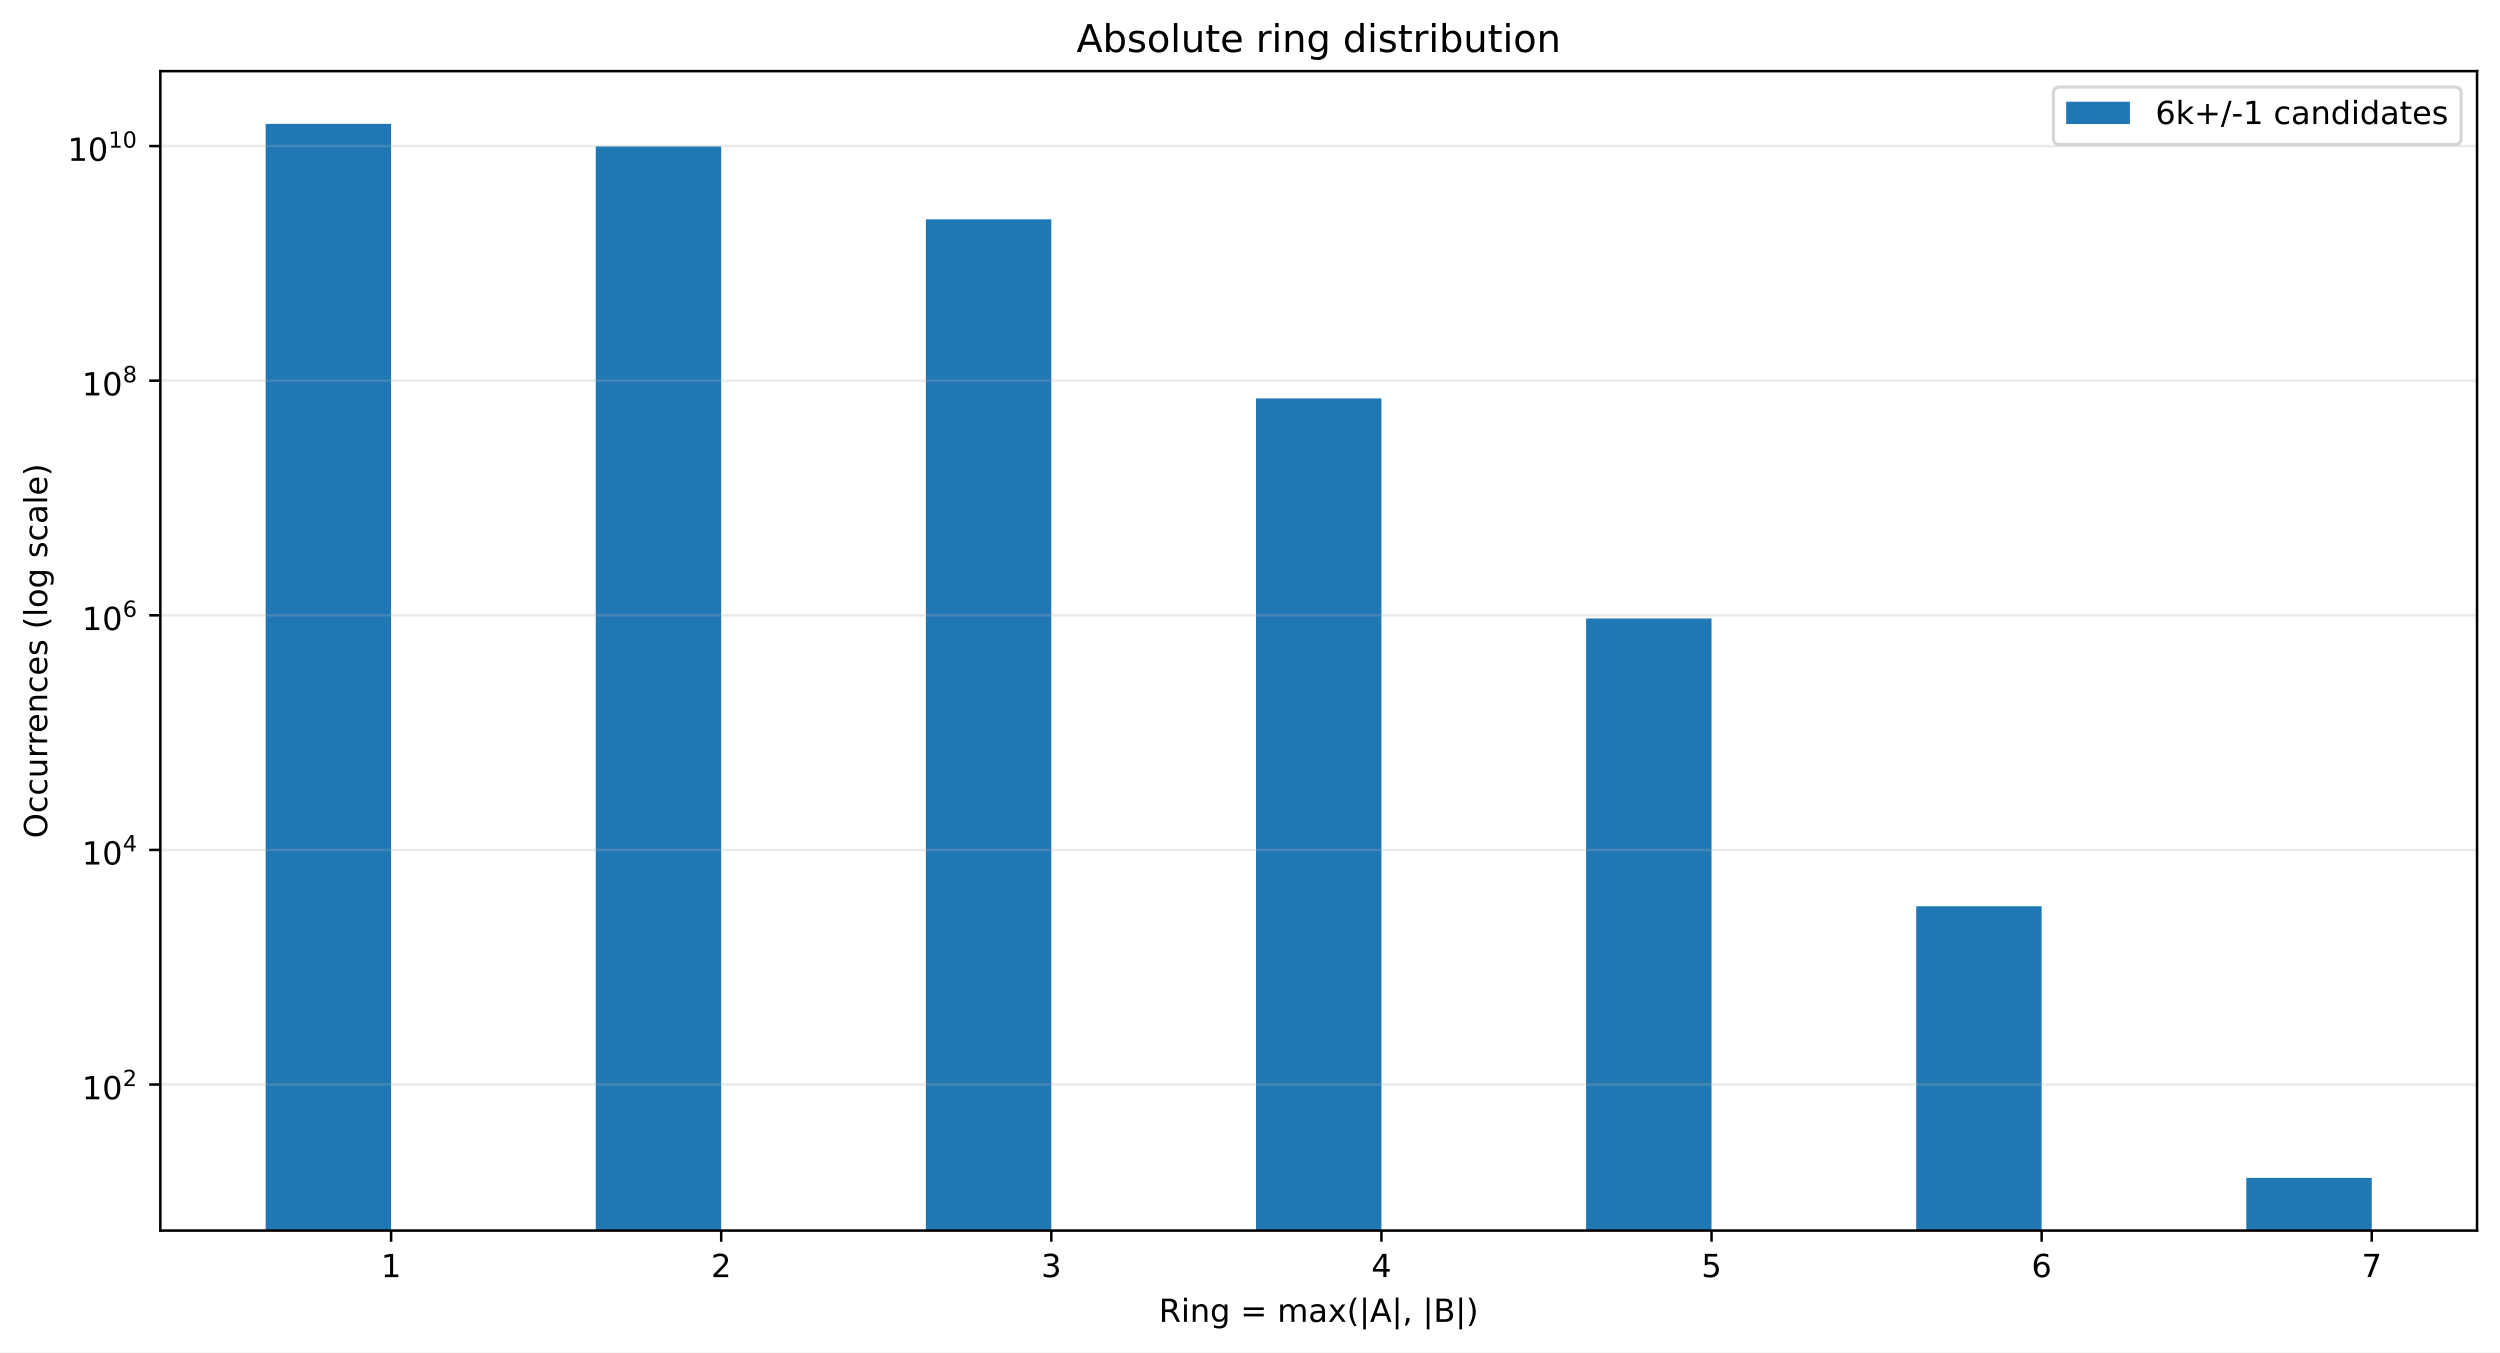
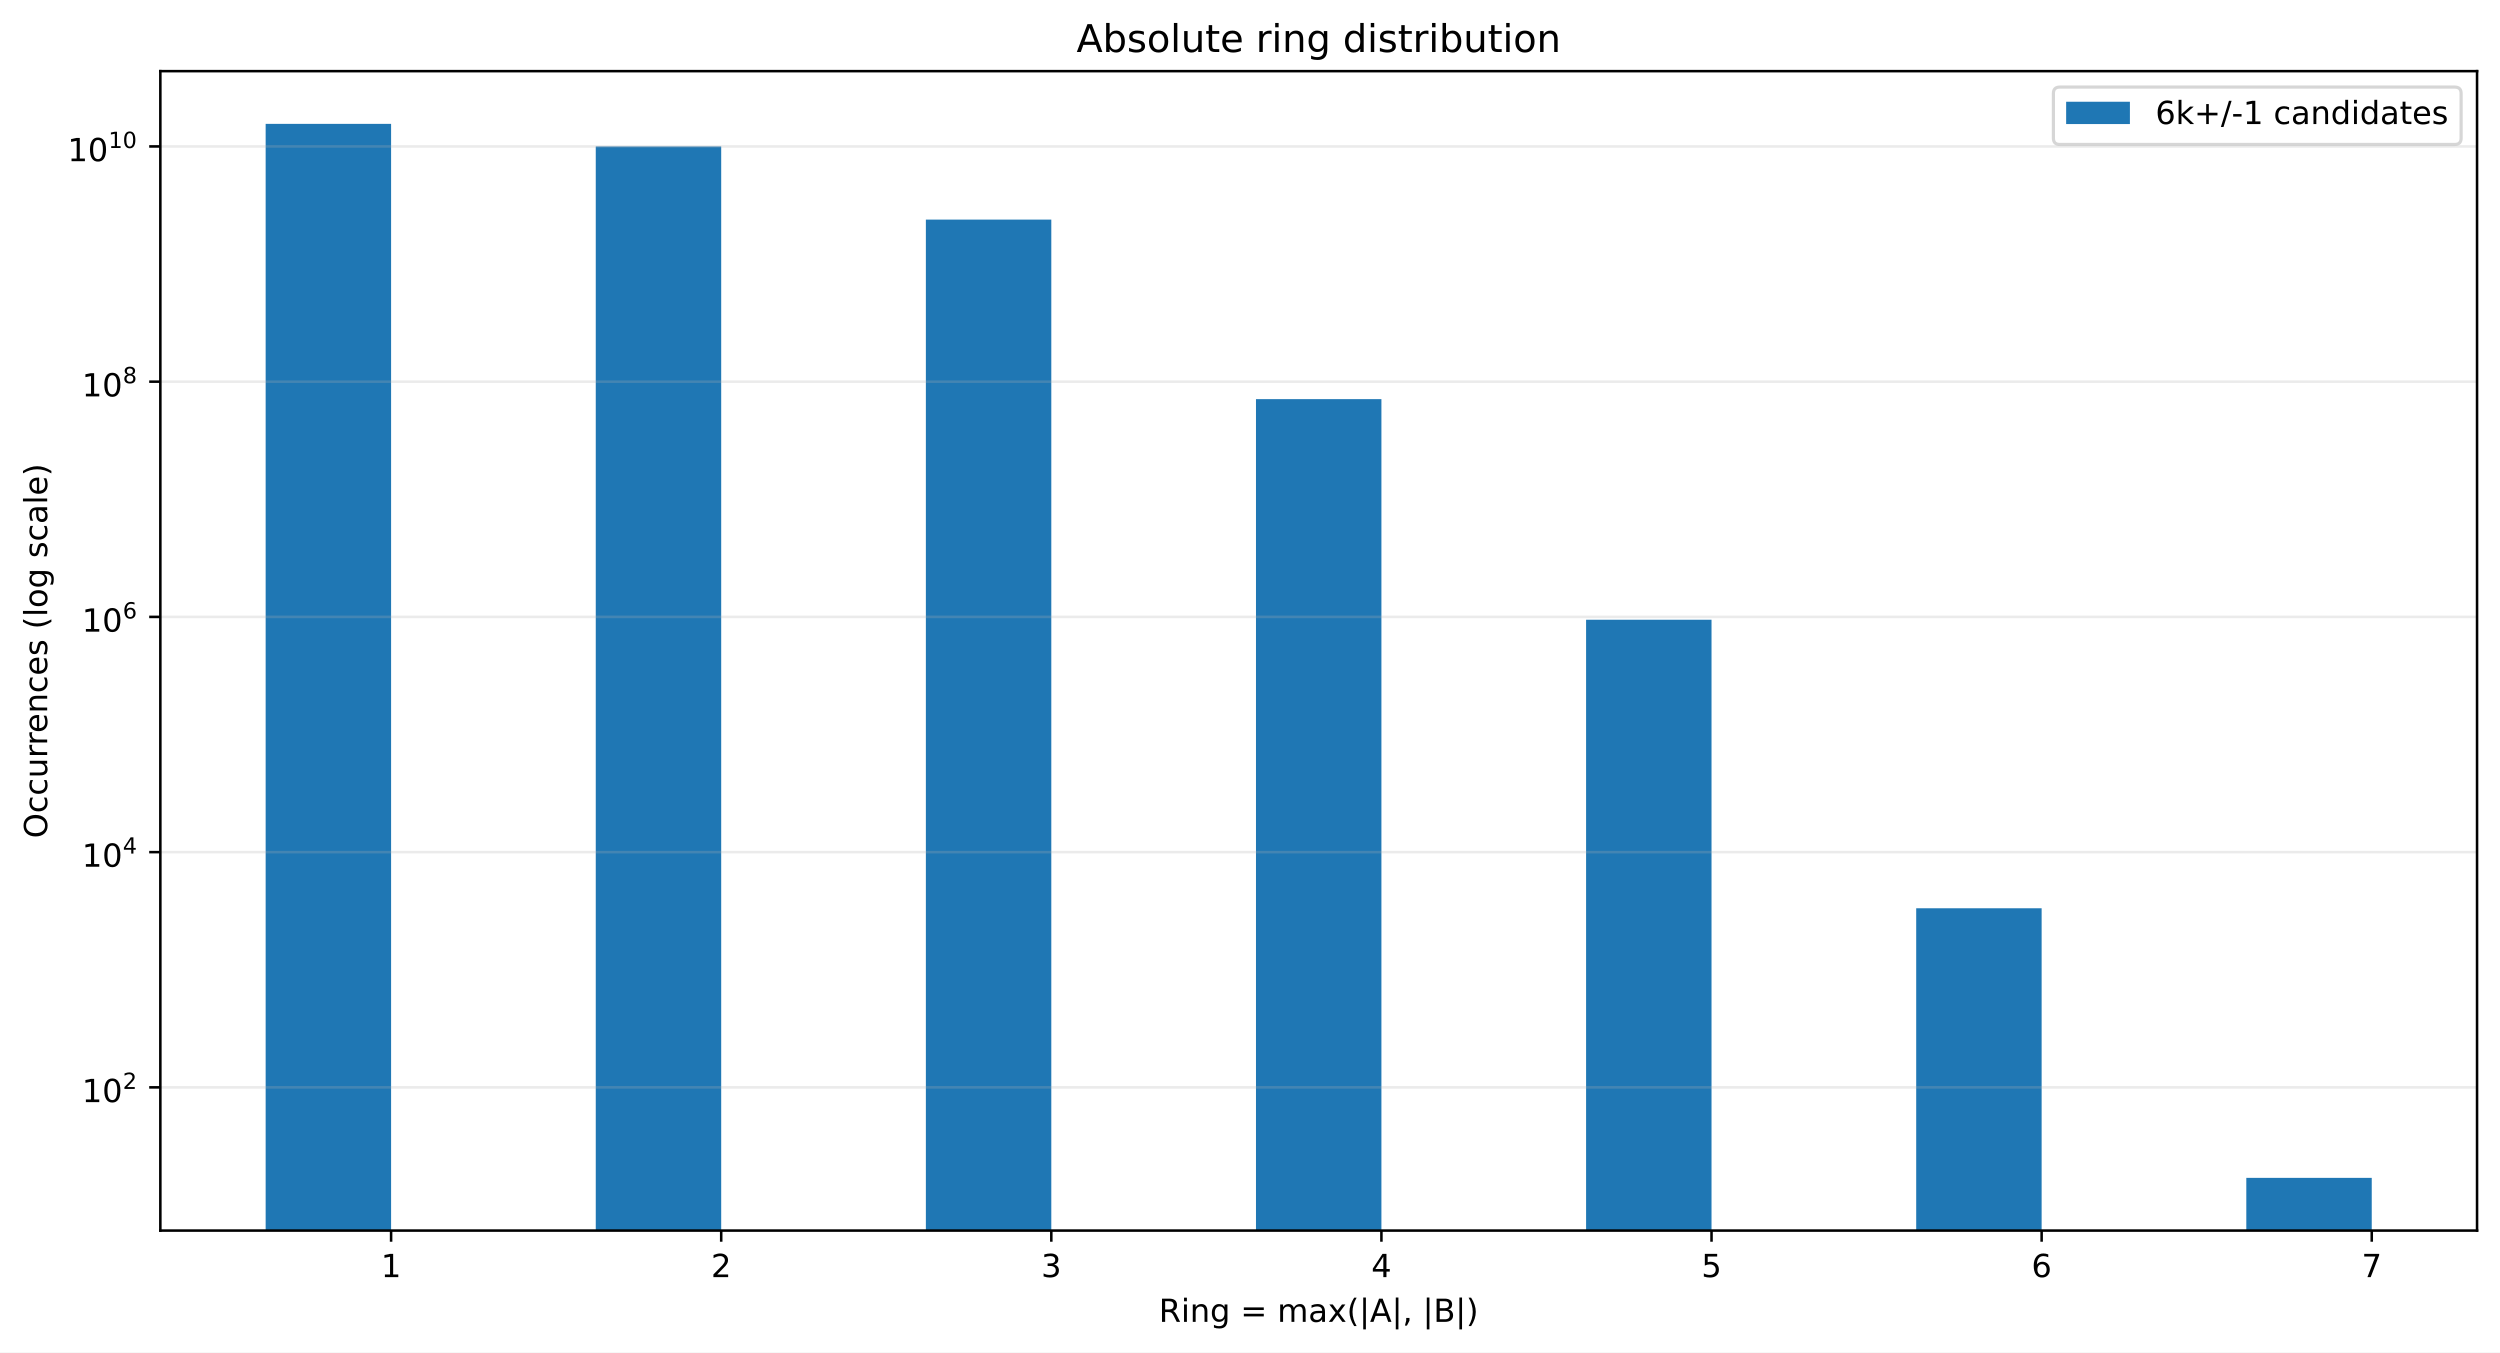
<svg xmlns="http://www.w3.org/2000/svg" xmlns:xlink="http://www.w3.org/1999/xlink" width="784.258pt" height="424.28pt" viewBox="0 0 784.258 424.28" version="1.1">
  <defs>
    <style type="text/css">*{stroke-linejoin: round; stroke-linecap: butt}</style>
  </defs>
  <g id="figure_1">
    <g id="patch_1">
      <path d="M 0 424.28  L 784.258 424.28  L 784.258 0  L 0 0  z " style="fill: #ffffff" />
    </g>
    <g id="axes_1">
      <g id="patch_2">
        <path d="M 50.301 386.036  L 777.058 386.036  L 777.058 22.318  L 50.301 22.318  z " style="fill: #ffffff" />
      </g>
      <g id="patch_3">
-         <path d="M 83.335 37212.472  L 122.687 37212.472  L 122.687 38.851  L 83.335 38.851  z " clip-path="url(#p59beeafed5)" style="fill: #1f77b4" />
+         <path d="M 83.335 37311.625  L 122.687 37311.625  L 122.687 38.851  L 83.335 38.851  z " clip-path="url(#p9b87a60efb)" style="fill: #1f77b4" />
      </g>
      <g id="patch_4">
-         <path d="M 186.891 37212.472  L 226.243 37212.472  L 226.243 45.934  L 186.891 45.934  z " clip-path="url(#p59beeafed5)" style="fill: #1f77b4" />
+         <path d="M 186.891 37311.625  L 226.243 37311.625  L 226.243 45.953  L 186.891 45.953  z " clip-path="url(#p9b87a60efb)" style="fill: #1f77b4" />
      </g>
      <g id="patch_5">
-         <path d="M 290.448 37212.472  L 329.799 37212.472  L 329.799 68.811  L 290.448 68.811  z " clip-path="url(#p59beeafed5)" style="fill: #1f77b4" />
+         <path d="M 290.448 37311.625  L 329.799 37311.625  L 329.799 68.891  L 290.448 68.891  z " clip-path="url(#p9b87a60efb)" style="fill: #1f77b4" />
      </g>
      <g id="patch_6">
-         <path d="M 394.004 37212.472  L 433.355 37212.472  L 433.355 124.987  L 394.004 124.987  z " clip-path="url(#p59beeafed5)" style="fill: #1f77b4" />
+         <path d="M 394.004 37311.625  L 433.355 37311.625  L 433.355 125.216  L 394.004 125.216  z " clip-path="url(#p9b87a60efb)" style="fill: #1f77b4" />
      </g>
      <g id="patch_7">
-         <path d="M 497.56 37212.472  L 536.912 37212.472  L 536.912 194.006  L 497.56 194.006  z " clip-path="url(#p59beeafed5)" style="fill: #1f77b4" />
+         <path d="M 497.56 37311.625  L 536.912 37311.625  L 536.912 194.42  L 497.56 194.42  z " clip-path="url(#p9b87a60efb)" style="fill: #1f77b4" />
      </g>
      <g id="patch_8">
-         <path d="M 601.116 37212.472  L 640.468 37212.472  L 640.468 284.293  L 601.116 284.293  z " clip-path="url(#p59beeafed5)" style="fill: #1f77b4" />
+         <path d="M 601.116 37311.625  L 640.468 37311.625  L 640.468 284.931  L 601.116 284.931  z " clip-path="url(#p9b87a60efb)" style="fill: #1f77b4" />
      </g>
      <g id="patch_9">
-         <path d="M 704.673 37212.472  L 744.024 37212.472  L 744.024 369.503  L 704.673 369.503  z " clip-path="url(#p59beeafed5)" style="fill: #1f77b4" />
+         <path d="M 704.673 37311.625  L 744.024 37311.625  L 744.024 369.503  L 704.673 369.503  z " clip-path="url(#p9b87a60efb)" style="fill: #1f77b4" />
      </g>
      <g id="matplotlib.axis_1">
        <g id="xtick_1">
          <g id="line2d_1">
            <defs>
-               <path id="md65b6441f9" d="M 0 0  L 0 3.5  " style="stroke: #000000; stroke-width: 0.8" />
+               <path id="m1b55ec4bd1" d="M 0 0  L 0 3.5  " style="stroke: #000000; stroke-width: 0.8" />
            </defs>
            <g>
-               <use xlink:href="#md65b6441f9" x="122.687" y="386.036" style="stroke: #000000; stroke-width: 0.8" />
+               <use xlink:href="#m1b55ec4bd1" x="122.687" y="386.036" style="stroke: #000000; stroke-width: 0.8" />
            </g>
          </g>
          <g id="text_1">
            <g transform="translate(119.5053 400.6334) scale(0.1 -0.1)">
              <defs>
                <path id="DejaVuSans-14" d="M 794 531  L 1825 531  L 1825 4091  L 703 3866  L 703 4441  L 1819 4666  L 2450 4666  L 2450 531  L 3481 531  L 3481 0  L 794 0  L 794 531  z " transform="scale(0.015625)" />
              </defs>
              <use xlink:href="#DejaVuSans-14" />
            </g>
          </g>
        </g>
        <g id="xtick_2">
          <g id="line2d_2">
            <g>
-               <use xlink:href="#md65b6441f9" x="226.243" y="386.036" style="stroke: #000000; stroke-width: 0.8" />
+               <use xlink:href="#m1b55ec4bd1" x="226.243" y="386.036" style="stroke: #000000; stroke-width: 0.8" />
            </g>
          </g>
          <g id="text_2">
            <g transform="translate(223.0616 400.6334) scale(0.1 -0.1)">
              <defs>
                <path id="DejaVuSans-15" d="M 1228 531  L 3431 531  L 3431 0  L 469 0  L 469 531  Q 828 903 1448 1529  Q 2069 2156 2228 2338  Q 2531 2678 2651 2914  Q 2772 3150 2772 3378  Q 2772 3750 2511 3984  Q 2250 4219 1831 4219  Q 1534 4219 1204 4116  Q 875 4013 500 3803  L 500 4441  Q 881 4594 1212 4672  Q 1544 4750 1819 4750  Q 2544 4750 2975 4387  Q 3406 4025 3406 3419  Q 3406 3131 3298 2873  Q 3191 2616 2906 2266  Q 2828 2175 2409 1742  Q 1991 1309 1228 531  z " transform="scale(0.015625)" />
              </defs>
              <use xlink:href="#DejaVuSans-15" />
            </g>
          </g>
        </g>
        <g id="xtick_3">
          <g id="line2d_3">
            <g>
-               <use xlink:href="#md65b6441f9" x="329.799" y="386.036" style="stroke: #000000; stroke-width: 0.8" />
+               <use xlink:href="#m1b55ec4bd1" x="329.799" y="386.036" style="stroke: #000000; stroke-width: 0.8" />
            </g>
          </g>
          <g id="text_3">
            <g transform="translate(326.6178 400.6334) scale(0.1 -0.1)">
              <defs>
                <path id="DejaVuSans-16" d="M 2597 2516  Q 3050 2419 3304 2112  Q 3559 1806 3559 1356  Q 3559 666 3084 287  Q 2609 -91 1734 -91  Q 1441 -91 1130 -33  Q 819 25 488 141  L 488 750  Q 750 597 1062 519  Q 1375 441 1716 441  Q 2309 441 2620 675  Q 2931 909 2931 1356  Q 2931 1769 2642 2001  Q 2353 2234 1838 2234  L 1294 2234  L 1294 2753  L 1863 2753  Q 2328 2753 2575 2939  Q 2822 3125 2822 3475  Q 2822 3834 2567 4026  Q 2313 4219 1838 4219  Q 1578 4219 1281 4162  Q 984 4106 628 3988  L 628 4550  Q 988 4650 1302 4700  Q 1616 4750 1894 4750  Q 2613 4750 3031 4423  Q 3450 4097 3450 3541  Q 3450 3153 3228 2886  Q 3006 2619 2597 2516  z " transform="scale(0.015625)" />
              </defs>
              <use xlink:href="#DejaVuSans-16" />
            </g>
          </g>
        </g>
        <g id="xtick_4">
          <g id="line2d_4">
            <g>
-               <use xlink:href="#md65b6441f9" x="433.355" y="386.036" style="stroke: #000000; stroke-width: 0.8" />
+               <use xlink:href="#m1b55ec4bd1" x="433.355" y="386.036" style="stroke: #000000; stroke-width: 0.8" />
            </g>
          </g>
          <g id="text_4">
            <g transform="translate(430.174 400.6334) scale(0.1 -0.1)">
              <defs>
                <path id="DejaVuSans-17" d="M 2419 4116  L 825 1625  L 2419 1625  L 2419 4116  z M 2253 4666  L 3047 4666  L 3047 1625  L 3713 1625  L 3713 1100  L 3047 1100  L 3047 0  L 2419 0  L 2419 1100  L 313 1100  L 313 1709  L 2253 4666  z " transform="scale(0.015625)" />
              </defs>
              <use xlink:href="#DejaVuSans-17" />
            </g>
          </g>
        </g>
        <g id="xtick_5">
          <g id="line2d_5">
            <g>
-               <use xlink:href="#md65b6441f9" x="536.912" y="386.036" style="stroke: #000000; stroke-width: 0.8" />
+               <use xlink:href="#m1b55ec4bd1" x="536.912" y="386.036" style="stroke: #000000; stroke-width: 0.8" />
            </g>
          </g>
          <g id="text_5">
            <g transform="translate(533.7303 400.6334) scale(0.1 -0.1)">
              <defs>
                <path id="DejaVuSans-18" d="M 691 4666  L 3169 4666  L 3169 4134  L 1269 4134  L 1269 2991  Q 1406 3038 1543 3061  Q 1681 3084 1819 3084  Q 2600 3084 3056 2656  Q 3513 2228 3513 1497  Q 3513 744 3044 326  Q 2575 -91 1722 -91  Q 1428 -91 1123 -41  Q 819 9 494 109  L 494 744  Q 775 591 1075 516  Q 1375 441 1709 441  Q 2250 441 2565 725  Q 2881 1009 2881 1497  Q 2881 1984 2565 2268  Q 2250 2553 1709 2553  Q 1456 2553 1204 2497  Q 953 2441 691 2322  L 691 4666  z " transform="scale(0.015625)" />
              </defs>
              <use xlink:href="#DejaVuSans-18" />
            </g>
          </g>
        </g>
        <g id="xtick_6">
          <g id="line2d_6">
            <g>
-               <use xlink:href="#md65b6441f9" x="640.468" y="386.036" style="stroke: #000000; stroke-width: 0.8" />
+               <use xlink:href="#m1b55ec4bd1" x="640.468" y="386.036" style="stroke: #000000; stroke-width: 0.8" />
            </g>
          </g>
          <g id="text_6">
            <g transform="translate(637.2865 400.6334) scale(0.1 -0.1)">
              <defs>
                <path id="DejaVuSans-19" d="M 2113 2584  Q 1688 2584 1439 2293  Q 1191 2003 1191 1497  Q 1191 994 1439 701  Q 1688 409 2113 409  Q 2538 409 2786 701  Q 3034 994 3034 1497  Q 3034 2003 2786 2293  Q 2538 2584 2113 2584  z M 3366 4563  L 3366 3988  Q 3128 4100 2886 4159  Q 2644 4219 2406 4219  Q 1781 4219 1451 3797  Q 1122 3375 1075 2522  Q 1259 2794 1537 2939  Q 1816 3084 2150 3084  Q 2853 3084 3261 2657  Q 3669 2231 3669 1497  Q 3669 778 3244 343  Q 2819 -91 2113 -91  Q 1303 -91 875 529  Q 447 1150 447 2328  Q 447 3434 972 4092  Q 1497 4750 2381 4750  Q 2619 4750 2861 4703  Q 3103 4656 3366 4563  z " transform="scale(0.015625)" />
              </defs>
              <use xlink:href="#DejaVuSans-19" />
            </g>
          </g>
        </g>
        <g id="xtick_7">
          <g id="line2d_7">
            <g>
-               <use xlink:href="#md65b6441f9" x="744.024" y="386.036" style="stroke: #000000; stroke-width: 0.8" />
+               <use xlink:href="#m1b55ec4bd1" x="744.024" y="386.036" style="stroke: #000000; stroke-width: 0.8" />
            </g>
          </g>
          <g id="text_7">
            <g transform="translate(740.8427 400.6334) scale(0.1 -0.1)">
              <defs>
                <path id="DejaVuSans-1a" d="M 525 4666  L 3525 4666  L 3525 4397  L 1831 0  L 1172 0  L 2766 4134  L 525 4134  L 525 4666  z " transform="scale(0.015625)" />
              </defs>
              <use xlink:href="#DejaVuSans-1a" />
            </g>
          </g>
        </g>
        <g id="text_8">
          <g transform="translate(363.5437 414.678) scale(0.1 -0.1)">
            <defs>
              <path id="DejaVuSans-35" d="M 2841 2188  Q 3044 2119 3236 1894  Q 3428 1669 3622 1275  L 4263 0  L 3584 0  L 2988 1197  Q 2756 1666 2539 1819  Q 2322 1972 1947 1972  L 1259 1972  L 1259 0  L 628 0  L 628 4666  L 2053 4666  Q 2853 4666 3247 4331  Q 3641 3997 3641 3322  Q 3641 2881 3436 2590  Q 3231 2300 2841 2188  z M 1259 4147  L 1259 2491  L 2053 2491  Q 2509 2491 2742 2702  Q 2975 2913 2975 3322  Q 2975 3731 2742 3939  Q 2509 4147 2053 4147  L 1259 4147  z " transform="scale(0.015625)" />
              <path id="DejaVuSans-4c" d="M 603 3500  L 1178 3500  L 1178 0  L 603 0  L 603 3500  z M 603 4863  L 1178 4863  L 1178 4134  L 603 4134  L 603 4863  z " transform="scale(0.015625)" />
              <path id="DejaVuSans-51" d="M 3513 2113  L 3513 0  L 2938 0  L 2938 2094  Q 2938 2591 2744 2837  Q 2550 3084 2163 3084  Q 1697 3084 1428 2787  Q 1159 2491 1159 1978  L 1159 0  L 581 0  L 581 3500  L 1159 3500  L 1159 2956  Q 1366 3272 1645 3428  Q 1925 3584 2291 3584  Q 2894 3584 3203 3211  Q 3513 2838 3513 2113  z " transform="scale(0.015625)" />
              <path id="DejaVuSans-4a" d="M 2906 1791  Q 2906 2416 2648 2759  Q 2391 3103 1925 3103  Q 1463 3103 1205 2759  Q 947 2416 947 1791  Q 947 1169 1205 825  Q 1463 481 1925 481  Q 2391 481 2648 825  Q 2906 1169 2906 1791  z M 3481 434  Q 3481 -459 3084 -895  Q 2688 -1331 1869 -1331  Q 1566 -1331 1297 -1286  Q 1028 -1241 775 -1147  L 775 -588  Q 1028 -725 1275 -790  Q 1522 -856 1778 -856  Q 2344 -856 2625 -561  Q 2906 -266 2906 331  L 2906 616  Q 2728 306 2450 153  Q 2172 0 1784 0  Q 1141 0 747 490  Q 353 981 353 1791  Q 353 2603 747 3093  Q 1141 3584 1784 3584  Q 2172 3584 2450 3431  Q 2728 3278 2906 2969  L 2906 3500  L 3481 3500  L 3481 434  z " transform="scale(0.015625)" />
              <path id="DejaVuSans-3" transform="scale(0.015625)" />
              <path id="DejaVuSans-20" d="M 678 2906  L 4684 2906  L 4684 2381  L 678 2381  L 678 2906  z M 678 1631  L 4684 1631  L 4684 1100  L 678 1100  L 678 1631  z " transform="scale(0.015625)" />
              <path id="DejaVuSans-50" d="M 3328 2828  Q 3544 3216 3844 3400  Q 4144 3584 4550 3584  Q 5097 3584 5394 3201  Q 5691 2819 5691 2113  L 5691 0  L 5113 0  L 5113 2094  Q 5113 2597 4934 2840  Q 4756 3084 4391 3084  Q 3944 3084 3684 2787  Q 3425 2491 3425 1978  L 3425 0  L 2847 0  L 2847 2094  Q 2847 2600 2669 2842  Q 2491 3084 2119 3084  Q 1678 3084 1418 2786  Q 1159 2488 1159 1978  L 1159 0  L 581 0  L 581 3500  L 1159 3500  L 1159 2956  Q 1356 3278 1631 3431  Q 1906 3584 2284 3584  Q 2666 3584 2933 3390  Q 3200 3197 3328 2828  z " transform="scale(0.015625)" />
              <path id="DejaVuSans-44" d="M 2194 1759  Q 1497 1759 1228 1600  Q 959 1441 959 1056  Q 959 750 1161 570  Q 1363 391 1709 391  Q 2188 391 2477 730  Q 2766 1069 2766 1631  L 2766 1759  L 2194 1759  z M 3341 1997  L 3341 0  L 2766 0  L 2766 531  Q 2569 213 2275 61  Q 1981 -91 1556 -91  Q 1019 -91 701 211  Q 384 513 384 1019  Q 384 1609 779 1909  Q 1175 2209 1959 2209  L 2766 2209  L 2766 2266  Q 2766 2663 2505 2880  Q 2244 3097 1772 3097  Q 1472 3097 1187 3025  Q 903 2953 641 2809  L 641 3341  Q 956 3463 1253 3523  Q 1550 3584 1831 3584  Q 2591 3584 2966 3190  Q 3341 2797 3341 1997  z " transform="scale(0.015625)" />
              <path id="DejaVuSans-5b" d="M 3513 3500  L 2247 1797  L 3578 0  L 2900 0  L 1881 1375  L 863 0  L 184 0  L 1544 1831  L 300 3500  L 978 3500  L 1906 2253  L 2834 3500  L 3513 3500  z " transform="scale(0.015625)" />
              <path id="DejaVuSans-b" d="M 1984 4856  Q 1566 4138 1362 3434  Q 1159 2731 1159 2009  Q 1159 1288 1364 580  Q 1569 -128 1984 -844  L 1484 -844  Q 1016 -109 783 600  Q 550 1309 550 2009  Q 550 2706 781 3412  Q 1013 4119 1484 4856  L 1984 4856  z " transform="scale(0.015625)" />
              <path id="DejaVuSans-5f" d="M 1344 4891  L 1344 -1509  L 813 -1509  L 813 4891  L 1344 4891  z " transform="scale(0.015625)" />
              <path id="DejaVuSans-24" d="M 2188 4044  L 1331 1722  L 3047 1722  L 2188 4044  z M 1831 4666  L 2547 4666  L 4325 0  L 3669 0  L 3244 1197  L 1141 1197  L 716 0  L 50 0  L 1831 4666  z " transform="scale(0.015625)" />
              <path id="DejaVuSans-f" d="M 750 794  L 1409 794  L 1409 256  L 897 -744  L 494 -744  L 750 256  L 750 794  z " transform="scale(0.015625)" />
              <path id="DejaVuSans-25" d="M 1259 2228  L 1259 519  L 2272 519  Q 2781 519 3026 730  Q 3272 941 3272 1375  Q 3272 1813 3026 2020  Q 2781 2228 2272 2228  L 1259 2228  z M 1259 4147  L 1259 2741  L 2194 2741  Q 2656 2741 2882 2914  Q 3109 3088 3109 3444  Q 3109 3797 2882 3972  Q 2656 4147 2194 4147  L 1259 4147  z M 628 4666  L 2241 4666  Q 2963 4666 3353 4366  Q 3744 4066 3744 3513  Q 3744 3084 3544 2831  Q 3344 2578 2956 2516  Q 3422 2416 3680 2098  Q 3938 1781 3938 1306  Q 3938 681 3513 340  Q 3088 0 2303 0  L 628 0  L 628 4666  z " transform="scale(0.015625)" />
              <path id="DejaVuSans-c" d="M 513 4856  L 1013 4856  Q 1481 4119 1714 3412  Q 1947 2706 1947 2009  Q 1947 1309 1714 600  Q 1481 -109 1013 -844  L 513 -844  Q 928 -128 1133 580  Q 1338 1288 1338 2009  Q 1338 2731 1133 3434  Q 928 4138 513 4856  z " transform="scale(0.015625)" />
            </defs>
            <use xlink:href="#DejaVuSans-35" />
            <use xlink:href="#DejaVuSans-4c" transform="translate(69.48438 0)" />
            <use xlink:href="#DejaVuSans-51" transform="translate(97.26562 0)" />
            <use xlink:href="#DejaVuSans-4a" transform="translate(160.6406 0)" />
            <use xlink:href="#DejaVuSans-3" transform="translate(224.125 0)" />
            <use xlink:href="#DejaVuSans-20" transform="translate(255.9062 0)" />
            <use xlink:href="#DejaVuSans-3" transform="translate(339.7031 0)" />
            <use xlink:href="#DejaVuSans-50" transform="translate(371.4844 0)" />
            <use xlink:href="#DejaVuSans-44" transform="translate(468.8906 0)" />
            <use xlink:href="#DejaVuSans-5b" transform="translate(530.1719 0)" />
            <use xlink:href="#DejaVuSans-b" transform="translate(589.3594 0)" />
            <use xlink:href="#DejaVuSans-5f" transform="translate(628.375 0)" />
            <use xlink:href="#DejaVuSans-24" transform="translate(662.0625 0)" />
            <use xlink:href="#DejaVuSans-5f" transform="translate(730.4688 0)" />
            <use xlink:href="#DejaVuSans-f" transform="translate(764.1562 0)" />
            <use xlink:href="#DejaVuSans-3" transform="translate(795.9375 0)" />
            <use xlink:href="#DejaVuSans-5f" transform="translate(827.7188 0)" />
            <use xlink:href="#DejaVuSans-25" transform="translate(861.4062 0)" />
            <use xlink:href="#DejaVuSans-5f" transform="translate(930.0156 0)" />
            <use xlink:href="#DejaVuSans-c" transform="translate(963.7031 0)" />
          </g>
        </g>
      </g>
      <g id="matplotlib.axis_2">
        <g id="ytick_1">
          <g id="line2d_8">
-             <path d="M 50.301 340.216  L 777.058 340.216  " clip-path="url(#p59beeafed5)" style="fill: none; stroke: #b0b0b0; stroke-opacity: 0.25; stroke-width: 0.8; stroke-linecap: square" />
+             <path d="M 50.301 341.109  L 777.058 341.109  " clip-path="url(#p9b87a60efb)" style="fill: none; stroke: #b0b0b0; stroke-opacity: 0.25; stroke-width: 0.8; stroke-linecap: square" />
          </g>
          <g id="line2d_9">
            <defs>
-               <path id="ma92fce9834" d="M 0 0  L -3.5 0  " style="stroke: #000000; stroke-width: 0.8" />
+               <path id="m91d34d0ca2" d="M 0 0  L -3.5 0  " style="stroke: #000000; stroke-width: 0.8" />
            </defs>
            <g>
-               <use xlink:href="#ma92fce9834" x="50.301" y="340.216" style="stroke: #000000; stroke-width: 0.8" />
+               <use xlink:href="#m91d34d0ca2" x="50.301" y="341.109" style="stroke: #000000; stroke-width: 0.8" />
            </g>
          </g>
          <g id="text_9">
-             <g transform="translate(25.70078 344.9158) scale(0.1 -0.1)">
+             <g transform="translate(25.70078 345.8092) scale(0.1 -0.1)">
              <defs>
                <path id="DejaVuSans-13" d="M 2034 4250  Q 1547 4250 1301 3770  Q 1056 3291 1056 2328  Q 1056 1369 1301 889  Q 1547 409 2034 409  Q 2525 409 2770 889  Q 3016 1369 3016 2328  Q 3016 3291 2770 3770  Q 2525 4250 2034 4250  z M 2034 4750  Q 2819 4750 3233 4129  Q 3647 3509 3647 2328  Q 3647 1150 3233 529  Q 2819 -91 2034 -91  Q 1250 -91 836 529  Q 422 1150 422 2328  Q 422 3509 836 4129  Q 1250 4750 2034 4750  z " transform="scale(0.015625)" />
              </defs>
              <use xlink:href="#DejaVuSans-14" transform="translate(0 0.746875)" />
              <use xlink:href="#DejaVuSans-13" transform="translate(63.62305 0.746875)" />
              <use xlink:href="#DejaVuSans-15" transform="translate(128.2031 42.04688) scale(0.7)" />
            </g>
          </g>
        </g>
        <g id="ytick_2">
          <g id="line2d_10">
-             <path d="M 50.301 266.619  L 777.058 266.619  " clip-path="url(#p59beeafed5)" style="fill: none; stroke: #b0b0b0; stroke-opacity: 0.25; stroke-width: 0.8; stroke-linecap: square" />
+             <path d="M 50.301 267.316  L 777.058 267.316  " clip-path="url(#p9b87a60efb)" style="fill: none; stroke: #b0b0b0; stroke-opacity: 0.25; stroke-width: 0.8; stroke-linecap: square" />
          </g>
          <g id="line2d_11">
            <g>
-               <use xlink:href="#ma92fce9834" x="50.301" y="266.619" style="stroke: #000000; stroke-width: 0.8" />
+               <use xlink:href="#m91d34d0ca2" x="50.301" y="267.316" style="stroke: #000000; stroke-width: 0.8" />
            </g>
          </g>
          <g id="text_10">
-             <g transform="translate(25.70078 271.2685) scale(0.1 -0.1)">
+             <g transform="translate(25.70078 271.9658) scale(0.1 -0.1)">
              <use xlink:href="#DejaVuSans-14" transform="translate(0 0.665625)" />
              <use xlink:href="#DejaVuSans-13" transform="translate(63.62305 0.665625)" />
              <use xlink:href="#DejaVuSans-17" transform="translate(128.2031 41.96563) scale(0.7)" />
            </g>
          </g>
        </g>
        <g id="ytick_3">
          <g id="line2d_12">
-             <path d="M 50.301 193.021  L 777.058 193.021  " clip-path="url(#p59beeafed5)" style="fill: none; stroke: #b0b0b0; stroke-opacity: 0.25; stroke-width: 0.8; stroke-linecap: square" />
+             <path d="M 50.301 193.522  L 777.058 193.522  " clip-path="url(#p9b87a60efb)" style="fill: none; stroke: #b0b0b0; stroke-opacity: 0.25; stroke-width: 0.8; stroke-linecap: square" />
          </g>
          <g id="line2d_13">
            <g>
-               <use xlink:href="#ma92fce9834" x="50.301" y="193.021" style="stroke: #000000; stroke-width: 0.8" />
+               <use xlink:href="#m91d34d0ca2" x="50.301" y="193.522" style="stroke: #000000; stroke-width: 0.8" />
            </g>
          </g>
          <g id="text_11">
-             <g transform="translate(25.70078 197.7212) scale(0.1 -0.1)">
+             <g transform="translate(25.70078 198.2224) scale(0.1 -0.1)">
              <use xlink:href="#DejaVuSans-14" transform="translate(0 0.746875)" />
              <use xlink:href="#DejaVuSans-13" transform="translate(63.62305 0.746875)" />
              <use xlink:href="#DejaVuSans-19" transform="translate(128.2031 42.04688) scale(0.7)" />
            </g>
          </g>
        </g>
        <g id="ytick_4">
          <g id="line2d_14">
-             <path d="M 50.301 119.424  L 777.058 119.424  " clip-path="url(#p59beeafed5)" style="fill: none; stroke: #b0b0b0; stroke-opacity: 0.25; stroke-width: 0.8; stroke-linecap: square" />
+             <path d="M 50.301 119.729  L 777.058 119.729  " clip-path="url(#p9b87a60efb)" style="fill: none; stroke: #b0b0b0; stroke-opacity: 0.25; stroke-width: 0.8; stroke-linecap: square" />
          </g>
          <g id="line2d_15">
            <g>
-               <use xlink:href="#ma92fce9834" x="50.301" y="119.424" style="stroke: #000000; stroke-width: 0.8" />
+               <use xlink:href="#m91d34d0ca2" x="50.301" y="119.729" style="stroke: #000000; stroke-width: 0.8" />
            </g>
          </g>
          <g id="text_12">
-             <g transform="translate(25.70078 124.1239) scale(0.1 -0.1)">
+             <g transform="translate(25.70078 124.4289) scale(0.1 -0.1)">
              <defs>
                <path id="DejaVuSans-1b" d="M 2034 2216  Q 1584 2216 1326 1975  Q 1069 1734 1069 1313  Q 1069 891 1326 650  Q 1584 409 2034 409  Q 2484 409 2743 651  Q 3003 894 3003 1313  Q 3003 1734 2745 1975  Q 2488 2216 2034 2216  z M 1403 2484  Q 997 2584 770 2862  Q 544 3141 544 3541  Q 544 4100 942 4425  Q 1341 4750 2034 4750  Q 2731 4750 3128 4425  Q 3525 4100 3525 3541  Q 3525 3141 3298 2862  Q 3072 2584 2669 2484  Q 3125 2378 3379 2068  Q 3634 1759 3634 1313  Q 3634 634 3220 271  Q 2806 -91 2034 -91  Q 1263 -91 848 271  Q 434 634 434 1313  Q 434 1759 690 2068  Q 947 2378 1403 2484  z M 1172 3481  Q 1172 3119 1398 2916  Q 1625 2713 2034 2713  Q 2441 2713 2670 2916  Q 2900 3119 2900 3481  Q 2900 3844 2670 4047  Q 2441 4250 2034 4250  Q 1625 4250 1398 4047  Q 1172 3844 1172 3481  z " transform="scale(0.015625)" />
              </defs>
              <use xlink:href="#DejaVuSans-14" transform="translate(0 0.746875)" />
              <use xlink:href="#DejaVuSans-13" transform="translate(63.62305 0.746875)" />
              <use xlink:href="#DejaVuSans-1b" transform="translate(128.2031 42.04688) scale(0.7)" />
            </g>
          </g>
        </g>
        <g id="ytick_5">
          <g id="line2d_16">
-             <path d="M 50.301 45.827  L 777.058 45.827  " clip-path="url(#p59beeafed5)" style="fill: none; stroke: #b0b0b0; stroke-opacity: 0.25; stroke-width: 0.8; stroke-linecap: square" />
+             <path d="M 50.301 45.935  L 777.058 45.935  " clip-path="url(#p9b87a60efb)" style="fill: none; stroke: #b0b0b0; stroke-opacity: 0.25; stroke-width: 0.8; stroke-linecap: square" />
          </g>
          <g id="line2d_17">
            <g>
-               <use xlink:href="#ma92fce9834" x="50.301" y="45.827" style="stroke: #000000; stroke-width: 0.8" />
+               <use xlink:href="#m91d34d0ca2" x="50.301" y="45.935" style="stroke: #000000; stroke-width: 0.8" />
            </g>
          </g>
          <g id="text_13">
-             <g transform="translate(21.20078 50.52657) scale(0.1 -0.1)">
+             <g transform="translate(21.20078 50.63547) scale(0.1 -0.1)">
              <use xlink:href="#DejaVuSans-14" transform="translate(0 0.746875)" />
              <use xlink:href="#DejaVuSans-13" transform="translate(63.62305 0.746875)" />
              <use xlink:href="#DejaVuSans-14" transform="translate(128.2031 42.04688) scale(0.7)" />
              <use xlink:href="#DejaVuSans-13" transform="translate(172.7393 42.04688) scale(0.7)" />
            </g>
          </g>
        </g>
        <g id="text_14">
          <g transform="translate(14.79844 262.9551) rotate(-90) scale(0.1 -0.1)">
            <defs>
              <path id="DejaVuSans-32" d="M 2522 4238  Q 1834 4238 1429 3725  Q 1025 3213 1025 2328  Q 1025 1447 1429 934  Q 1834 422 2522 422  Q 3209 422 3611 934  Q 4013 1447 4013 2328  Q 4013 3213 3611 3725  Q 3209 4238 2522 4238  z M 2522 4750  Q 3503 4750 4090 4092  Q 4678 3434 4678 2328  Q 4678 1225 4090 567  Q 3503 -91 2522 -91  Q 1538 -91 948 565  Q 359 1222 359 2328  Q 359 3434 948 4092  Q 1538 4750 2522 4750  z " transform="scale(0.015625)" />
              <path id="DejaVuSans-46" d="M 3122 3366  L 3122 2828  Q 2878 2963 2633 3030  Q 2388 3097 2138 3097  Q 1578 3097 1268 2742  Q 959 2388 959 1747  Q 959 1106 1268 751  Q 1578 397 2138 397  Q 2388 397 2633 464  Q 2878 531 3122 666  L 3122 134  Q 2881 22 2623 -34  Q 2366 -91 2075 -91  Q 1284 -91 818 406  Q 353 903 353 1747  Q 353 2603 823 3093  Q 1294 3584 2113 3584  Q 2378 3584 2631 3529  Q 2884 3475 3122 3366  z " transform="scale(0.015625)" />
              <path id="DejaVuSans-58" d="M 544 1381  L 544 3500  L 1119 3500  L 1119 1403  Q 1119 906 1312 657  Q 1506 409 1894 409  Q 2359 409 2629 706  Q 2900 1003 2900 1516  L 2900 3500  L 3475 3500  L 3475 0  L 2900 0  L 2900 538  Q 2691 219 2414 64  Q 2138 -91 1772 -91  Q 1169 -91 856 284  Q 544 659 544 1381  z M 1991 3584  L 1991 3584  z " transform="scale(0.015625)" />
              <path id="DejaVuSans-55" d="M 2631 2963  Q 2534 3019 2420 3045  Q 2306 3072 2169 3072  Q 1681 3072 1420 2755  Q 1159 2438 1159 1844  L 1159 0  L 581 0  L 581 3500  L 1159 3500  L 1159 2956  Q 1341 3275 1631 3429  Q 1922 3584 2338 3584  Q 2397 3584 2469 3576  Q 2541 3569 2628 3553  L 2631 2963  z " transform="scale(0.015625)" />
              <path id="DejaVuSans-48" d="M 3597 1894  L 3597 1613  L 953 1613  Q 991 1019 1311 708  Q 1631 397 2203 397  Q 2534 397 2845 478  Q 3156 559 3463 722  L 3463 178  Q 3153 47 2828 -22  Q 2503 -91 2169 -91  Q 1331 -91 842 396  Q 353 884 353 1716  Q 353 2575 817 3079  Q 1281 3584 2069 3584  Q 2775 3584 3186 3129  Q 3597 2675 3597 1894  z M 3022 2063  Q 3016 2534 2758 2815  Q 2500 3097 2075 3097  Q 1594 3097 1305 2825  Q 1016 2553 972 2059  L 3022 2063  z " transform="scale(0.015625)" />
              <path id="DejaVuSans-56" d="M 2834 3397  L 2834 2853  Q 2591 2978 2328 3040  Q 2066 3103 1784 3103  Q 1356 3103 1142 2972  Q 928 2841 928 2578  Q 928 2378 1081 2264  Q 1234 2150 1697 2047  L 1894 2003  Q 2506 1872 2764 1633  Q 3022 1394 3022 966  Q 3022 478 2636 193  Q 2250 -91 1575 -91  Q 1294 -91 989 -36  Q 684 19 347 128  L 347 722  Q 666 556 975 473  Q 1284 391 1588 391  Q 1994 391 2212 530  Q 2431 669 2431 922  Q 2431 1156 2273 1281  Q 2116 1406 1581 1522  L 1381 1569  Q 847 1681 609 1914  Q 372 2147 372 2553  Q 372 3047 722 3315  Q 1072 3584 1716 3584  Q 2034 3584 2315 3537  Q 2597 3491 2834 3397  z " transform="scale(0.015625)" />
              <path id="DejaVuSans-4f" d="M 603 4863  L 1178 4863  L 1178 0  L 603 0  L 603 4863  z " transform="scale(0.015625)" />
              <path id="DejaVuSans-52" d="M 1959 3097  Q 1497 3097 1228 2736  Q 959 2375 959 1747  Q 959 1119 1226 758  Q 1494 397 1959 397  Q 2419 397 2687 759  Q 2956 1122 2956 1747  Q 2956 2369 2687 2733  Q 2419 3097 1959 3097  z M 1959 3584  Q 2709 3584 3137 3096  Q 3566 2609 3566 1747  Q 3566 888 3137 398  Q 2709 -91 1959 -91  Q 1206 -91 779 398  Q 353 888 353 1747  Q 353 2609 779 3096  Q 1206 3584 1959 3584  z " transform="scale(0.015625)" />
            </defs>
            <use xlink:href="#DejaVuSans-32" />
            <use xlink:href="#DejaVuSans-46" transform="translate(78.71875 0)" />
            <use xlink:href="#DejaVuSans-46" transform="translate(133.7031 0)" />
            <use xlink:href="#DejaVuSans-58" transform="translate(188.6875 0)" />
            <use xlink:href="#DejaVuSans-55" transform="translate(252.0625 0)" />
            <use xlink:href="#DejaVuSans-55" transform="translate(291.4219 0)" />
            <use xlink:href="#DejaVuSans-48" transform="translate(330.3281 0)" />
            <use xlink:href="#DejaVuSans-51" transform="translate(391.8594 0)" />
            <use xlink:href="#DejaVuSans-46" transform="translate(455.2344 0)" />
            <use xlink:href="#DejaVuSans-48" transform="translate(510.2188 0)" />
            <use xlink:href="#DejaVuSans-56" transform="translate(571.75 0)" />
            <use xlink:href="#DejaVuSans-3" transform="translate(623.8438 0)" />
            <use xlink:href="#DejaVuSans-b" transform="translate(655.625 0)" />
            <use xlink:href="#DejaVuSans-4f" transform="translate(694.6406 0)" />
            <use xlink:href="#DejaVuSans-52" transform="translate(722.4219 0)" />
            <use xlink:href="#DejaVuSans-4a" transform="translate(783.6094 0)" />
            <use xlink:href="#DejaVuSans-3" transform="translate(847.0938 0)" />
            <use xlink:href="#DejaVuSans-56" transform="translate(878.875 0)" />
            <use xlink:href="#DejaVuSans-46" transform="translate(930.9688 0)" />
            <use xlink:href="#DejaVuSans-44" transform="translate(985.9531 0)" />
            <use xlink:href="#DejaVuSans-4f" transform="translate(1047.234 0)" />
            <use xlink:href="#DejaVuSans-48" transform="translate(1075.016 0)" />
            <use xlink:href="#DejaVuSans-c" transform="translate(1136.547 0)" />
          </g>
        </g>
      </g>
      <g id="patch_10">
        <path d="M 50.301 386.036  L 50.301 22.318  " style="fill: none; stroke: #000000; stroke-width: 0.8; stroke-linejoin: miter; stroke-linecap: square" />
      </g>
      <g id="patch_11">
        <path d="M 777.058 386.036  L 777.058 22.318  " style="fill: none; stroke: #000000; stroke-width: 0.8; stroke-linejoin: miter; stroke-linecap: square" />
      </g>
      <g id="patch_12">
        <path d="M 50.301 386.036  L 777.058 386.036  " style="fill: none; stroke: #000000; stroke-width: 0.8; stroke-linejoin: miter; stroke-linecap: square" />
      </g>
      <g id="patch_13">
        <path d="M 50.301 22.318  L 777.058 22.318  " style="fill: none; stroke: #000000; stroke-width: 0.8; stroke-linejoin: miter; stroke-linecap: square" />
      </g>
      <g id="text_15">
        <g transform="translate(337.7055 16.31812) scale(0.12 -0.12)">
          <defs>
            <path id="DejaVuSans-45" d="M 3116 1747  Q 3116 2381 2855 2742  Q 2594 3103 2138 3103  Q 1681 3103 1420 2742  Q 1159 2381 1159 1747  Q 1159 1113 1420 752  Q 1681 391 2138 391  Q 2594 391 2855 752  Q 3116 1113 3116 1747  z M 1159 2969  Q 1341 3281 1617 3432  Q 1894 3584 2278 3584  Q 2916 3584 3314 3078  Q 3713 2572 3713 1747  Q 3713 922 3314 415  Q 2916 -91 2278 -91  Q 1894 -91 1617 61  Q 1341 213 1159 525  L 1159 0  L 581 0  L 581 4863  L 1159 4863  L 1159 2969  z " transform="scale(0.015625)" />
            <path id="DejaVuSans-57" d="M 1172 4494  L 1172 3500  L 2356 3500  L 2356 3053  L 1172 3053  L 1172 1153  Q 1172 725 1289 603  Q 1406 481 1766 481  L 2356 481  L 2356 0  L 1766 0  Q 1100 0 847 248  Q 594 497 594 1153  L 594 3053  L 172 3053  L 172 3500  L 594 3500  L 594 4494  L 1172 4494  z " transform="scale(0.015625)" />
            <path id="DejaVuSans-47" d="M 2906 2969  L 2906 4863  L 3481 4863  L 3481 0  L 2906 0  L 2906 525  Q 2725 213 2448 61  Q 2172 -91 1784 -91  Q 1150 -91 751 415  Q 353 922 353 1747  Q 353 2572 751 3078  Q 1150 3584 1784 3584  Q 2172 3584 2448 3432  Q 2725 3281 2906 2969  z M 947 1747  Q 947 1113 1208 752  Q 1469 391 1925 391  Q 2381 391 2643 752  Q 2906 1113 2906 1747  Q 2906 2381 2643 2742  Q 2381 3103 1925 3103  Q 1469 3103 1208 2742  Q 947 2381 947 1747  z " transform="scale(0.015625)" />
          </defs>
          <use xlink:href="#DejaVuSans-24" />
          <use xlink:href="#DejaVuSans-45" transform="translate(68.40625 0)" />
          <use xlink:href="#DejaVuSans-56" transform="translate(131.8906 0)" />
          <use xlink:href="#DejaVuSans-52" transform="translate(183.9844 0)" />
          <use xlink:href="#DejaVuSans-4f" transform="translate(245.1719 0)" />
          <use xlink:href="#DejaVuSans-58" transform="translate(272.9531 0)" />
          <use xlink:href="#DejaVuSans-57" transform="translate(336.3281 0)" />
          <use xlink:href="#DejaVuSans-48" transform="translate(375.5312 0)" />
          <use xlink:href="#DejaVuSans-3" transform="translate(437.0625 0)" />
          <use xlink:href="#DejaVuSans-55" transform="translate(468.8438 0)" />
          <use xlink:href="#DejaVuSans-4c" transform="translate(509.9531 0)" />
          <use xlink:href="#DejaVuSans-51" transform="translate(537.7344 0)" />
          <use xlink:href="#DejaVuSans-4a" transform="translate(601.1094 0)" />
          <use xlink:href="#DejaVuSans-3" transform="translate(664.5938 0)" />
          <use xlink:href="#DejaVuSans-47" transform="translate(696.375 0)" />
          <use xlink:href="#DejaVuSans-4c" transform="translate(759.8594 0)" />
          <use xlink:href="#DejaVuSans-56" transform="translate(787.6406 0)" />
          <use xlink:href="#DejaVuSans-57" transform="translate(839.7344 0)" />
          <use xlink:href="#DejaVuSans-55" transform="translate(878.9375 0)" />
          <use xlink:href="#DejaVuSans-4c" transform="translate(920.0469 0)" />
          <use xlink:href="#DejaVuSans-45" transform="translate(947.8281 0)" />
          <use xlink:href="#DejaVuSans-58" transform="translate(1011.312 0)" />
          <use xlink:href="#DejaVuSans-57" transform="translate(1074.688 0)" />
          <use xlink:href="#DejaVuSans-4c" transform="translate(1113.891 0)" />
          <use xlink:href="#DejaVuSans-52" transform="translate(1141.672 0)" />
          <use xlink:href="#DejaVuSans-51" transform="translate(1202.859 0)" />
        </g>
      </g>
      <g id="legend_1">
        <g id="patch_14">
          <path d="M 646.158 45.319  L 770.058 45.319  Q 772.058 45.319 772.058 43.319  L 772.058 29.318  Q 772.058 27.318 770.058 27.318  L 646.158 27.318  Q 644.158 27.318 644.158 29.318  L 644.158 43.319  Q 644.158 45.319 646.158 45.319  z " style="fill: #ffffff; opacity: 0.8; stroke: #cccccc; stroke-linejoin: miter" />
        </g>
        <g id="patch_15">
          <path d="M 648.158 38.917  L 668.158 38.917  L 668.158 31.917  L 648.158 31.917  z " style="fill: #1f77b4" />
        </g>
        <g id="text_16">
          <g transform="translate(676.1584 38.91656) scale(0.1 -0.1)">
            <defs>
              <path id="DejaVuSans-4e" d="M 581 4863  L 1159 4863  L 1159 1991  L 2875 3500  L 3609 3500  L 1753 1863  L 3688 0  L 2938 0  L 1159 1709  L 1159 0  L 581 0  L 581 4863  z " transform="scale(0.015625)" />
              <path id="DejaVuSans-e" d="M 2944 4013  L 2944 2272  L 4684 2272  L 4684 1741  L 2944 1741  L 2944 0  L 2419 0  L 2419 1741  L 678 1741  L 678 2272  L 2419 2272  L 2419 4013  L 2944 4013  z " transform="scale(0.015625)" />
              <path id="DejaVuSans-12" d="M 1625 4666  L 2156 4666  L 531 -594  L 0 -594  L 1625 4666  z " transform="scale(0.015625)" />
              <path id="DejaVuSans-10" d="M 313 2009  L 1997 2009  L 1997 1497  L 313 1497  L 313 2009  z " transform="scale(0.015625)" />
            </defs>
            <use xlink:href="#DejaVuSans-19" />
            <use xlink:href="#DejaVuSans-4e" transform="translate(63.625 0)" />
            <use xlink:href="#DejaVuSans-e" transform="translate(121.5312 0)" />
            <use xlink:href="#DejaVuSans-12" transform="translate(205.3281 0)" />
            <use xlink:href="#DejaVuSans-10" transform="translate(239.0156 0)" />
            <use xlink:href="#DejaVuSans-14" transform="translate(275.0938 0)" />
            <use xlink:href="#DejaVuSans-3" transform="translate(338.7188 0)" />
            <use xlink:href="#DejaVuSans-46" transform="translate(370.5 0)" />
            <use xlink:href="#DejaVuSans-44" transform="translate(425.4844 0)" />
            <use xlink:href="#DejaVuSans-51" transform="translate(486.7656 0)" />
            <use xlink:href="#DejaVuSans-47" transform="translate(550.1406 0)" />
            <use xlink:href="#DejaVuSans-4c" transform="translate(613.625 0)" />
            <use xlink:href="#DejaVuSans-47" transform="translate(641.4062 0)" />
            <use xlink:href="#DejaVuSans-44" transform="translate(704.8906 0)" />
            <use xlink:href="#DejaVuSans-57" transform="translate(766.1719 0)" />
            <use xlink:href="#DejaVuSans-48" transform="translate(805.375 0)" />
            <use xlink:href="#DejaVuSans-56" transform="translate(866.9062 0)" />
          </g>
        </g>
      </g>
    </g>
  </g>
  <defs>
-     <clipPath id="p59beeafed5">
+     <clipPath id="p9b87a60efb">
      <rect x="50.301" y="22.318" width="726.758" height="363.718" />
    </clipPath>
  </defs>
</svg>
